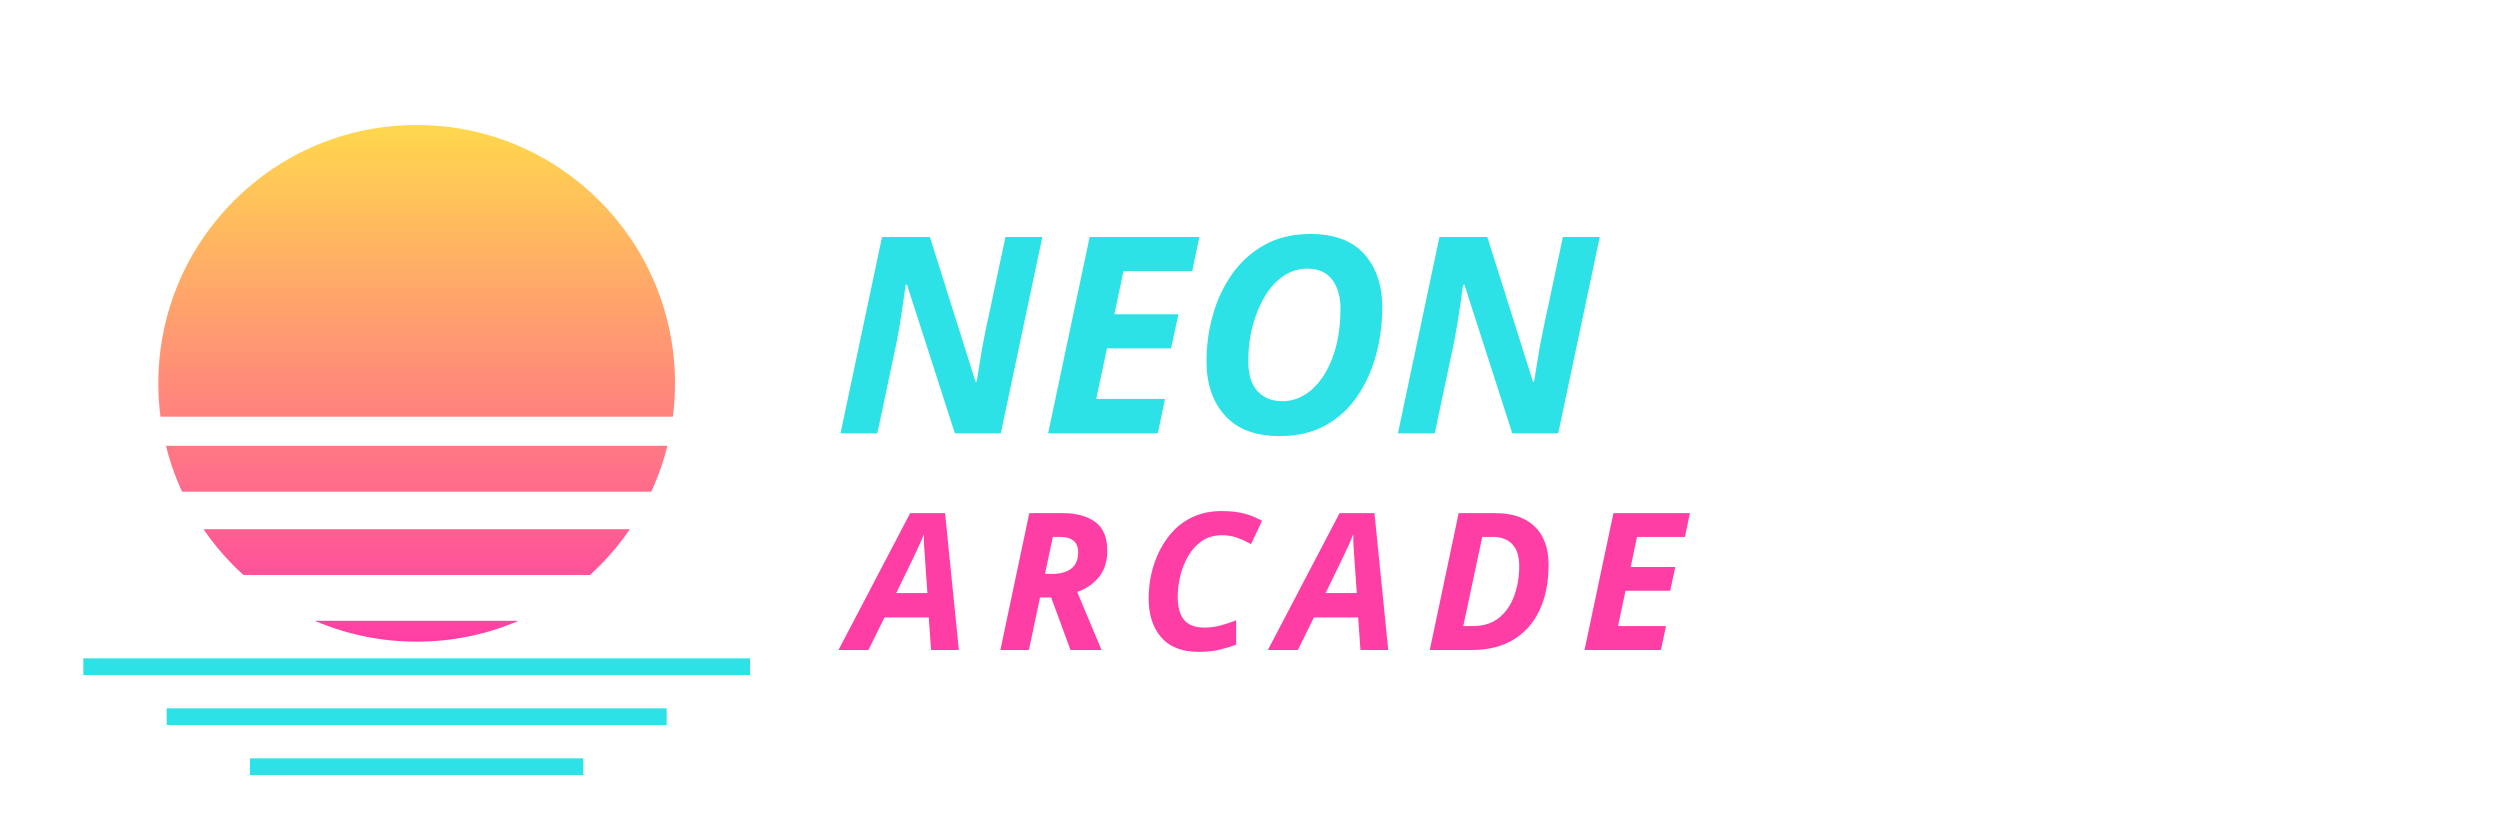
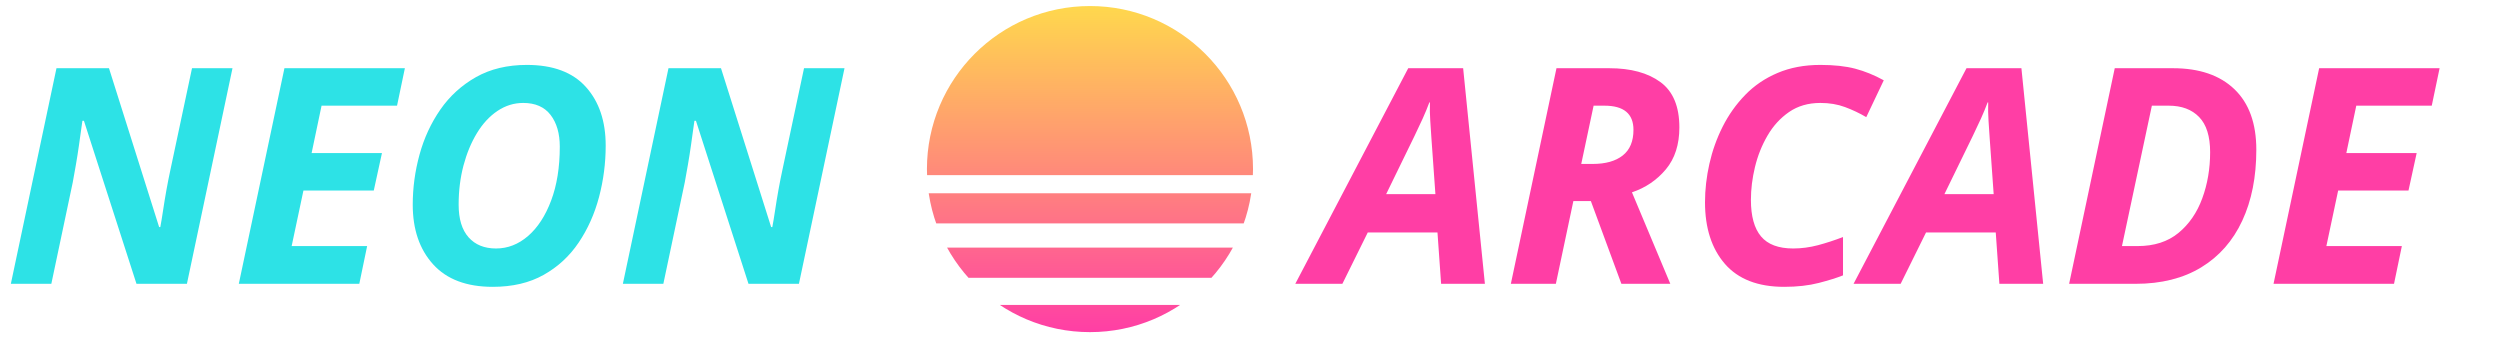
- <svg xmlns="http://www.w3.org/2000/svg" width="600" height="200" viewBox="0 0 600 200">
+ <svg xmlns="http://www.w3.org/2000/svg" width="828" height="112" viewBox="-1 2 828 112">
  <defs>
    <linearGradient id="sun" x1="0" y1="0" x2="0" y2="1">
      <stop offset="0" stop-color="#FFD84D" />
      <stop offset="1" stop-color="#FF3EA5" />
    </linearGradient>
    <clipPath id="stripes">
-       <rect x="30" y="0" width="140" height="100" />
-       <rect x="30" y="107" width="140" height="11" />
-       <rect x="30" y="127" width="140" height="11" />
-       <rect x="30" y="149" width="140" height="51" />
+       <rect x="0" y="0" width="120" height="58" />
+       <rect x="0" y="64" width="120" height="10" />
+       <rect x="0" y="82" width="120" height="10" />
+       <rect x="0" y="101" width="120" height="30" />
    </clipPath>
  </defs>
-   <circle cx="100" cy="92" r="62" fill="url(#sun)" clip-path="url(#stripes)" />
-   <path d="M20 160 L180 160 M40 172 L160 172 M60 184 L140 184" stroke="#2DE2E6" stroke-width="4" />
-   <text x="200" y="104" font-family="sans-serif" font-size="66" font-weight="900" font-style="italic" fill="#2DE2E6">NEON</text>
-   <text x="204" y="156" font-family="sans-serif" font-size="46" font-weight="900" font-style="italic" fill="#FF3EA5" letter-spacing="6">ARCADE</text>
+   <text x="0" y="96" font-family="sans-serif" font-size="100" font-weight="900" font-style="italic" fill="#2DE2E6">NEON</text>
+   <g transform="translate(304 2)">
+     <circle cx="56" cy="56" r="54" fill="url(#sun)" clip-path="url(#stripes)" />
+   </g>
+   <text x="434" y="96" font-family="sans-serif" font-size="100" font-weight="900" font-style="italic" fill="#FF3EA5">ARCADE</text>
</svg>
